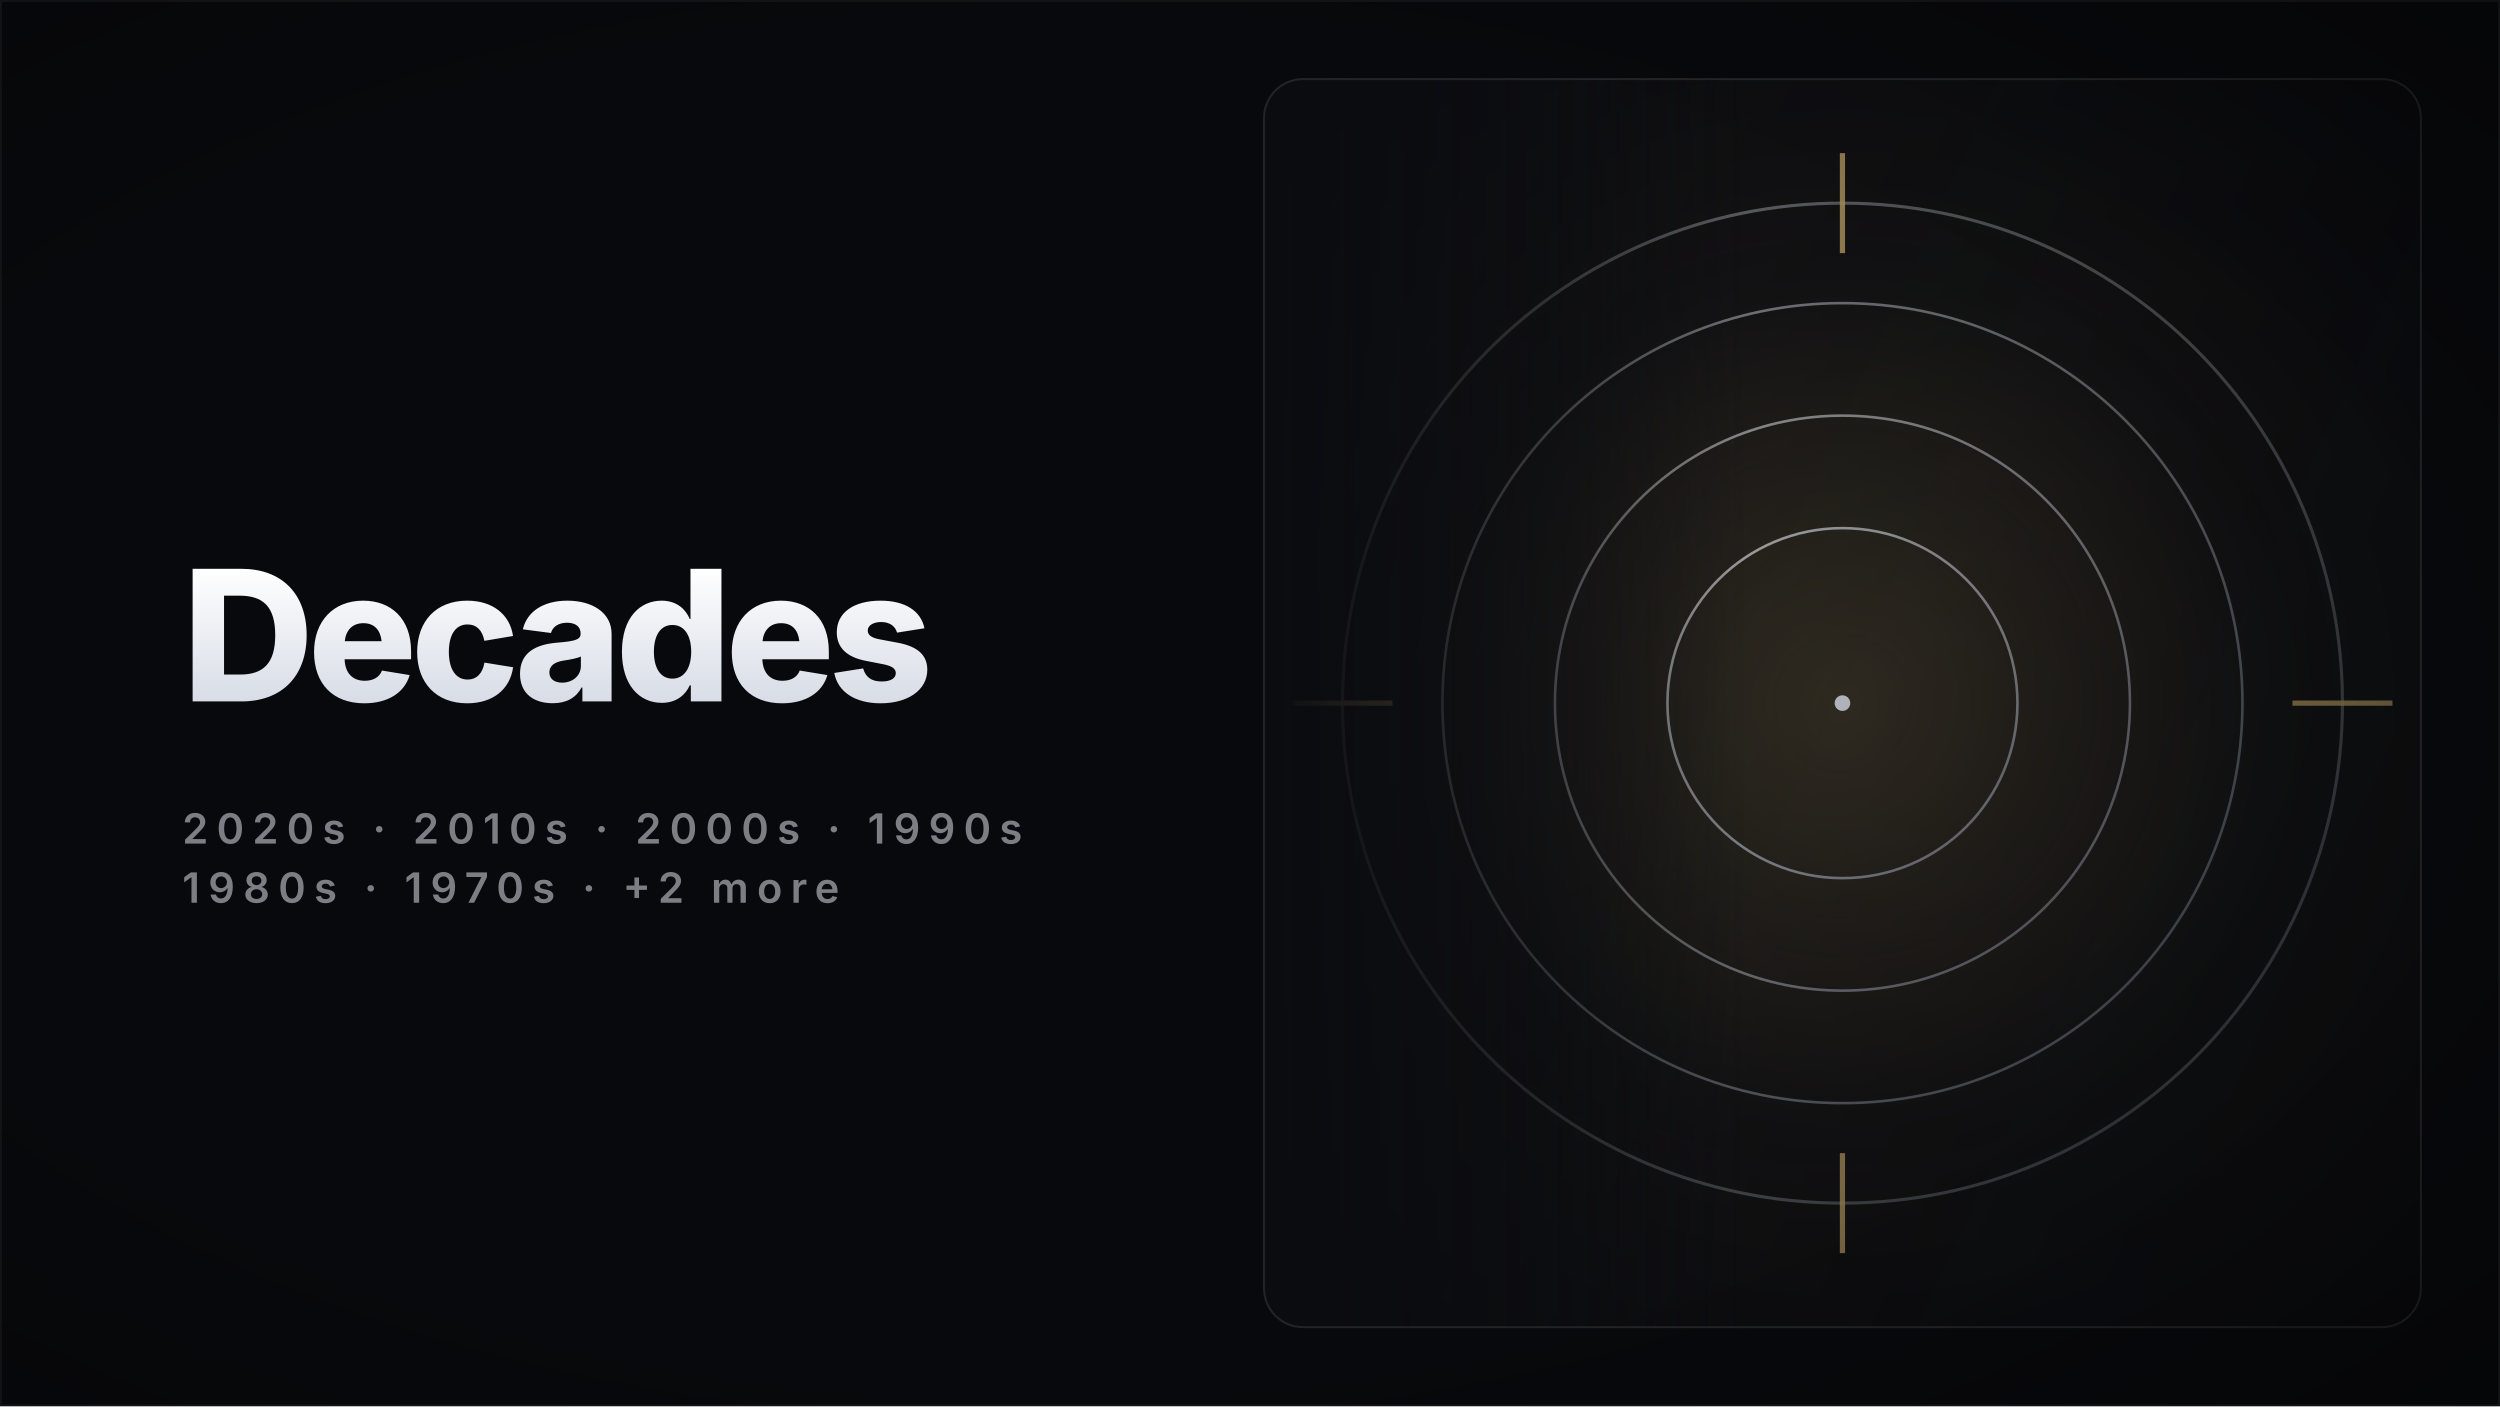
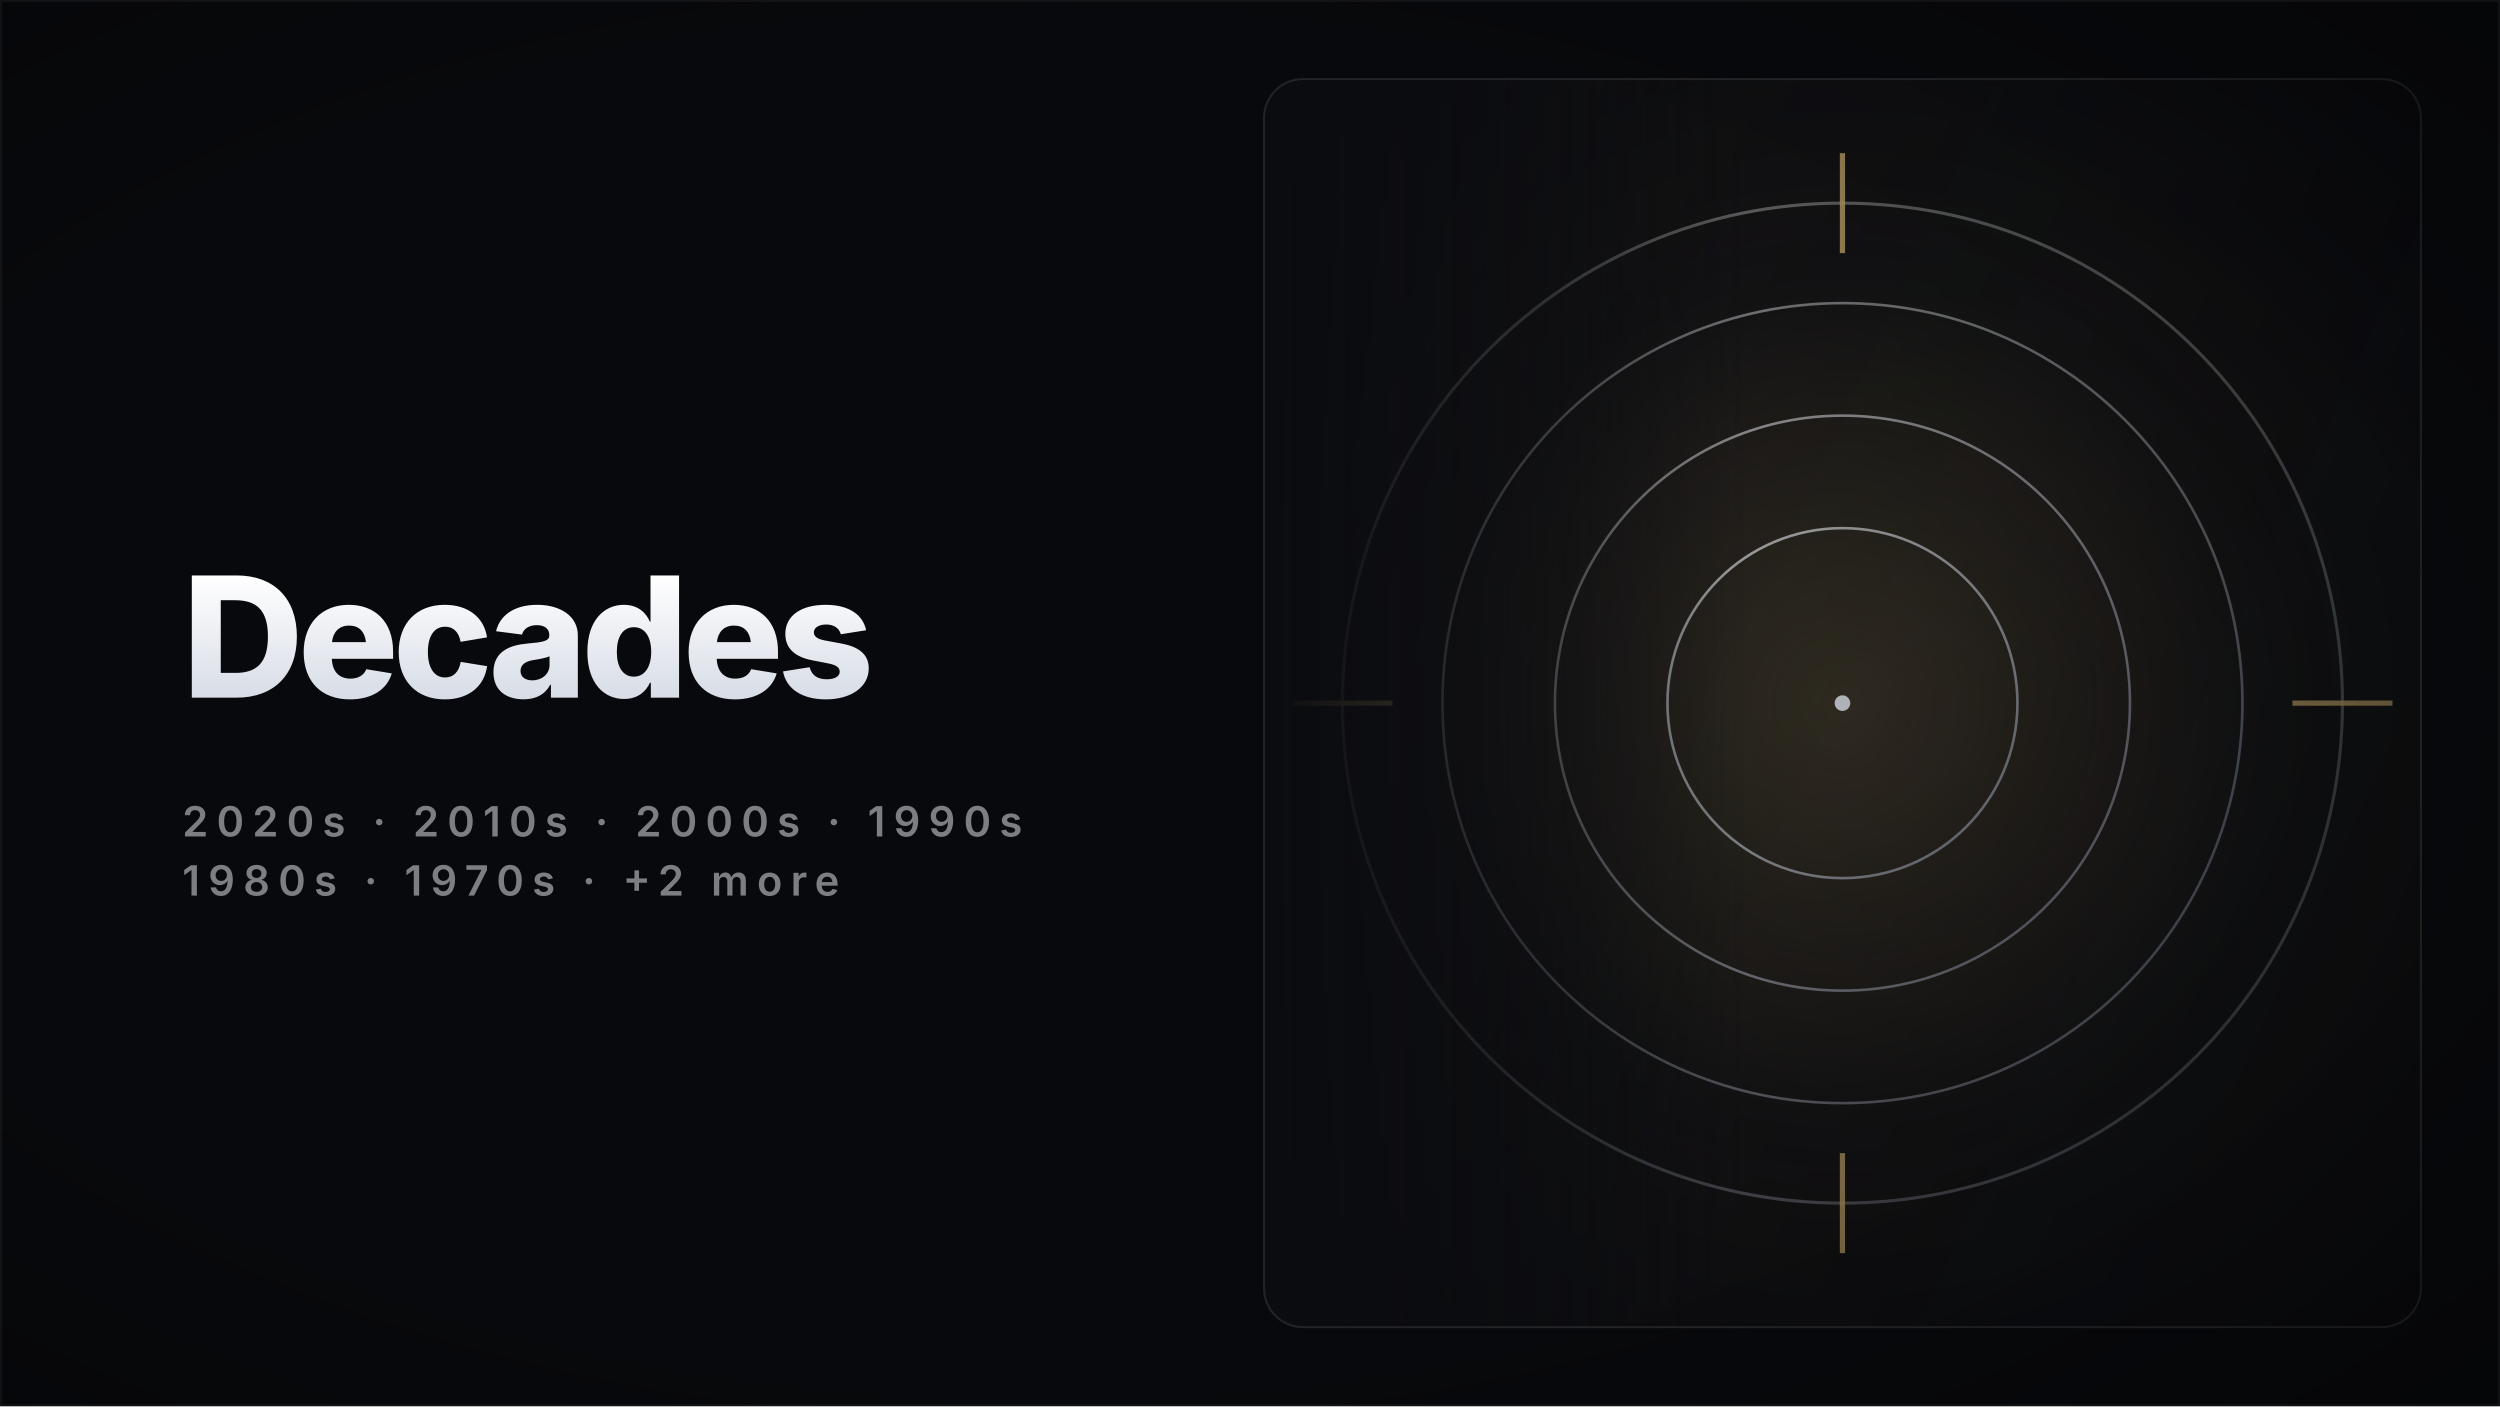
<svg xmlns="http://www.w3.org/2000/svg" width="1920" height="1080" viewBox="0 0 1920 1080" role="img" aria-label="Decades — movies collection cover" shape-rendering="geometricPrecision" text-rendering="geometricPrecision">
  <defs>
    <linearGradient id="titleFill" x1="0" y1="0" x2="0" y2="1">
      <stop offset="0" stop-color="#FFFFFF" />
      <stop offset="1" stop-color="#D7DCE6" />
    </linearGradient>
    <linearGradient id="feather" x1="0" y1="0" x2="1" y2="0">
      <stop offset="0" stop-color="#0B0C10" stop-opacity="1" />
      <stop offset="0.6" stop-color="#0B0C10" stop-opacity="0.55" />
      <stop offset="1" stop-color="#0B0C10" stop-opacity="0" />
    </linearGradient>
    <linearGradient id="panelShade" x1="0" y1="0" x2="1" y2="0.5">
      <stop offset="0" stop-color="rgba(6,7,10,0)" />
      <stop offset="1" stop-color="rgba(6,7,10,0.42)" />
    </linearGradient>
    <radialGradient id="vignette" cx="0.42" cy="0.5" r="0.85">
      <stop offset="0.55" stop-color="rgba(0,0,0,0)" />
      <stop offset="1" stop-color="rgba(0,0,0,0.45)" />
    </radialGradient>
    <clipPath id="cardClip">
      <rect x="970" y="60" width="890" height="960" rx="30" />
    </clipPath>
    <linearGradient id="ivoryS" x1="0" y1="0" x2="1" y2="1">
      <stop offset="0" stop-color="#FFFFFF" />
      <stop offset="1" stop-color="#9AA2B4" />
    </linearGradient>
    <radialGradient id="glow" cx="0.5" cy="0.5" r="0.5">
      <stop offset="0" stop-color="#C8A96A" stop-opacity="0.26" />
      <stop offset="0.55" stop-color="#C8A96A" stop-opacity="0.05" />
      <stop offset="1" stop-color="#C8A96A" stop-opacity="0" />
    </radialGradient>
    <linearGradient id="beamG" x1="0" y1="0" x2="0" y2="1">
      <stop offset="0" stop-color="#FFFFFF" stop-opacity="0.34" />
      <stop offset="1" stop-color="#FFFFFF" stop-opacity="0" />
    </linearGradient>
    <linearGradient id="barG" x1="0" y1="1" x2="0" y2="0">
      <stop offset="0" stop-color="#3A3F4D" />
      <stop offset="0.6" stop-color="#C9CEDB" />
      <stop offset="1" stop-color="#FFFFFF" />
    </linearGradient>
    <linearGradient id="colG" x1="0" y1="1" x2="0" y2="0">
      <stop offset="0" stop-color="#4A5060" stop-opacity="0.85" />
      <stop offset="1" stop-color="#E8ECF4" />
    </linearGradient>
    <radialGradient id="disc" cx="0.38" cy="0.34" r="0.75">
      <stop offset="0" stop-color="#FFFFFF" stop-opacity="0.9" />
      <stop offset="1" stop-color="#C8A96A" stop-opacity="0.12" />
    </radialGradient>
    <style>
      .glow { animation: glowPulse 11s ease-in-out infinite; }
      @keyframes glowPulse { 0%,100% { opacity: 0.68; } 50% { opacity: 1; } }
      @media (prefers-reduced-motion: reduce) { .glow { animation: none; } }
    </style>
  </defs>
  <rect x="0" y="0" width="1920" height="1080" fill="#08090C" />
  <rect x="970" y="60" width="890" height="960" rx="30" fill="#0B0C10" />
  <g clip-path="url(#cardClip)">
    <g>
      <circle cx="1415" cy="540" r="595.2" fill="url(#glow)" class="glow" />
      <circle cx="1415" cy="540" r="134.4" fill="none" stroke="url(#ivoryS)" stroke-width="2" opacity="0.75" />
      <circle cx="1415" cy="540" r="220.8" fill="none" stroke="url(#ivoryS)" stroke-width="2" opacity="0.63" />
      <circle cx="1415" cy="540" r="307.2" fill="none" stroke="url(#ivoryS)" stroke-width="2" opacity="0.51" />
      <circle cx="1415" cy="540" r="384" fill="none" stroke="url(#ivoryS)" stroke-width="2.4" opacity="0.39" />
      <line x1="1415" y1="194.4" x2="1415" y2="117.6" stroke="#C8A96A" stroke-width="4" opacity="0.85" />
      <line x1="1760.6" y1="540" x2="1837.4" y2="540" stroke="#C8A96A" stroke-width="4" opacity="0.85" />
      <line x1="1415" y1="885.6" x2="1415" y2="962.4" stroke="#C8A96A" stroke-width="4" opacity="0.85" />
      <line x1="1069.4" y1="540" x2="992.6" y2="540" stroke="#C8A96A" stroke-width="4" opacity="0.85" />
      <circle cx="1415" cy="540" r="6" fill="#E7EBF3" />
    </g>
    <rect x="970" y="60" width="890" height="960" fill="url(#panelShade)" />
    <rect x="970" y="60" width="373.8" height="960" fill="url(#feather)" />
  </g>
  <rect x="970.75" y="60.75" width="888.5" height="958.5" rx="30" fill="none" stroke="rgba(255,255,255,0.10)" stroke-width="1.5" />
  <rect x="0" y="0" width="1920" height="1080" fill="url(#vignette)" />
  <g>
-     <text x="140" y="538.7" font-family="Inter" font-size="140" font-weight="800" letter-spacing="-4.90" fill="url(#titleFill)">Decades</text>
-     <text x="140" y="647.9" font-family="Inter" font-size="32" font-weight="600" letter-spacing="6.40" fill="rgba(231,235,243,0.52)">2020s  ·  2010s  ·  2000s  ·  1990s</text>
-     <text x="140" y="693.3" font-family="Inter" font-size="32" font-weight="600" letter-spacing="6.40" fill="rgba(231,235,243,0.52)">1980s  ·  1970s  ·  +2 more</text>
+     <text x="140" y="535.8" font-family="Inter" font-size="129" font-weight="800" letter-spacing="-4.52" fill="url(#titleFill)">Decades</text>
+     <text x="140" y="642.4" font-family="Inter" font-size="32" font-weight="600" letter-spacing="6.40" fill="rgba(231,235,243,0.52)">2020s  ·  2010s  ·  2000s  ·  1990s</text>
+     <text x="140" y="687.8" font-family="Inter" font-size="32" font-weight="600" letter-spacing="6.40" fill="rgba(231,235,243,0.52)">1980s  ·  1970s  ·  +2 more</text>
  </g>
  <rect x="0.75" y="0.75" width="1918.5" height="1078.5" fill="none" stroke="rgba(255,255,255,0.05)" stroke-width="1.5" />
</svg>
